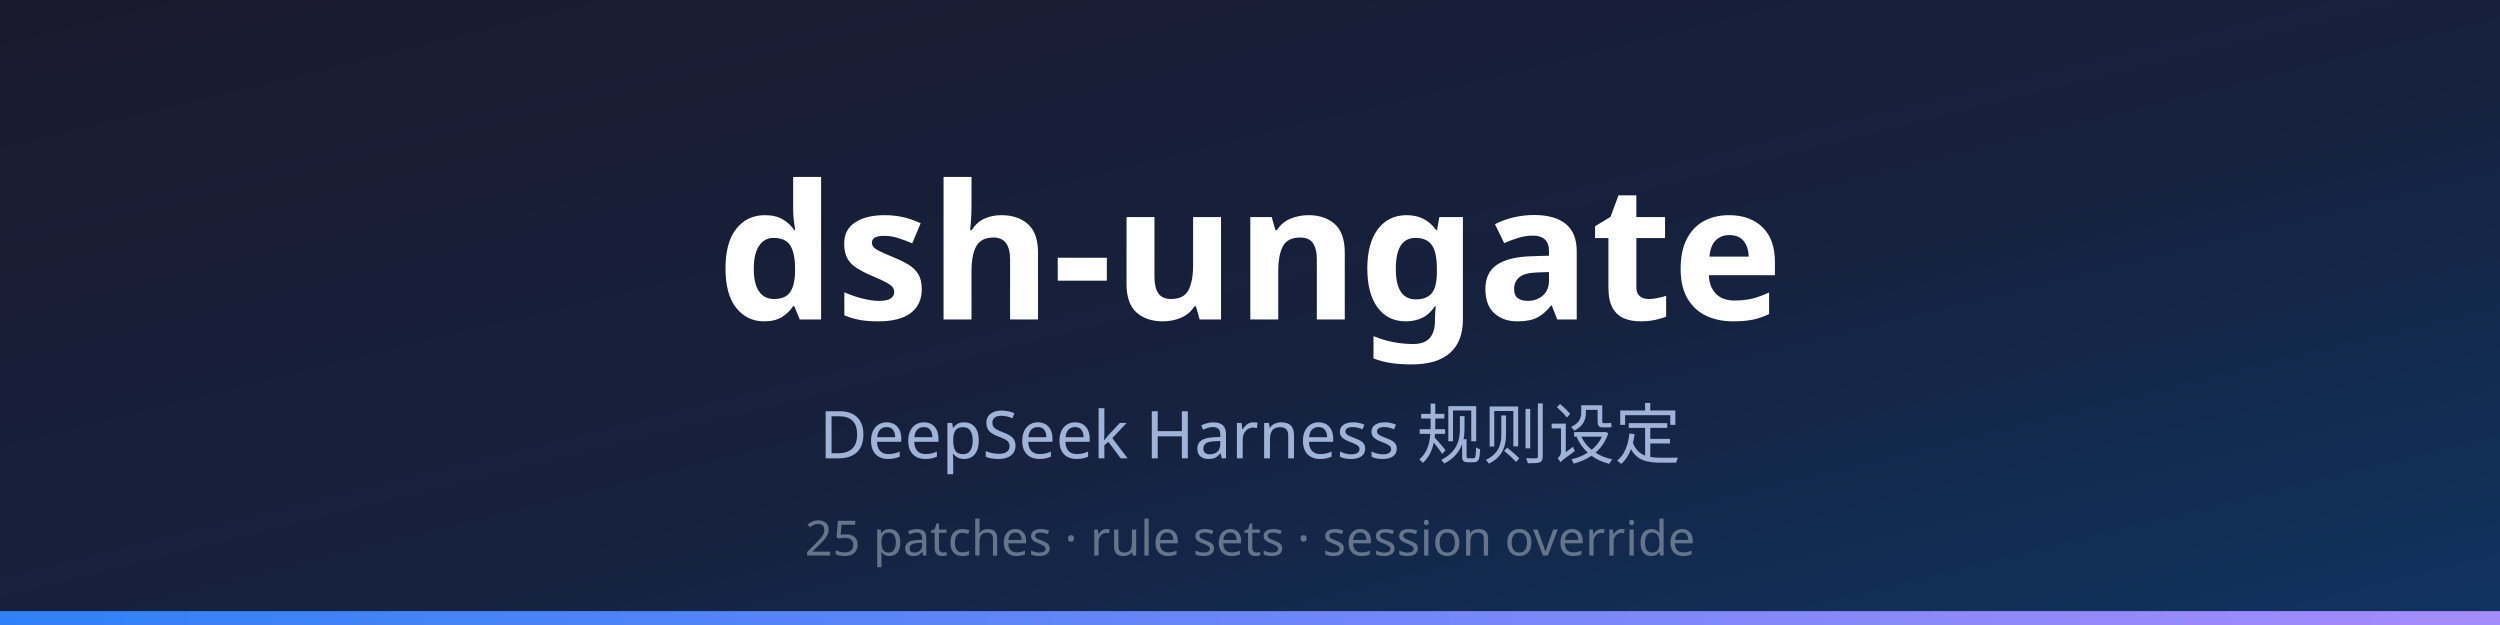
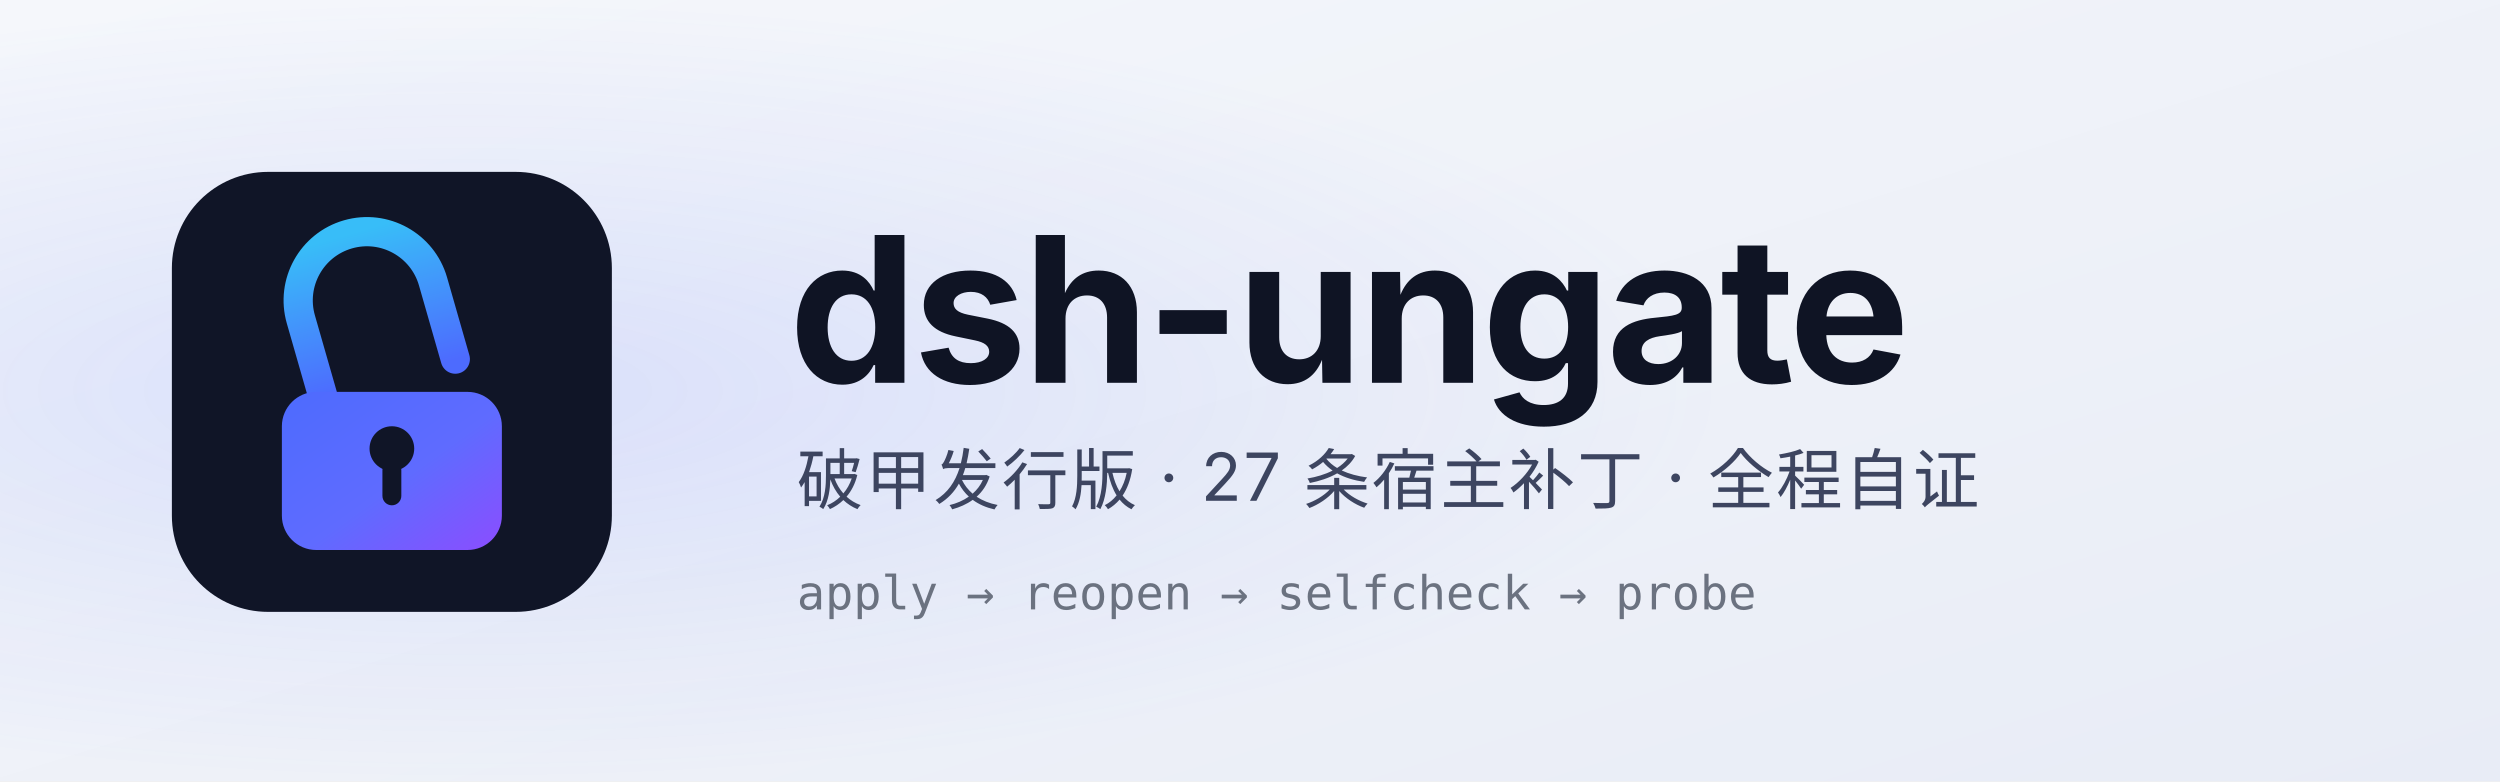
- <svg xmlns="http://www.w3.org/2000/svg" width="720" height="180" viewBox="0 0 720 180">
+ <svg xmlns="http://www.w3.org/2000/svg" width="1280" height="400" viewBox="0 0 1280 400">
  <defs>
-     <linearGradient id="bg" x1="0" y1="0" x2="1" y2="1">
-       <stop offset="0%" stop-color="#1a1a2e" />
-       <stop offset="55%" stop-color="#16213e" />
-       <stop offset="100%" stop-color="#0f3460" />
+     <linearGradient id="lb-bg" x1="0" y1="0" x2="1" y2="1">
+       <stop offset="0%" stop-color="#f5f7fb" />
+       <stop offset="100%" stop-color="#e8ecf6" />
    </linearGradient>
-     <linearGradient id="accent" x1="0" y1="0" x2="1" y2="0">
-       <stop offset="0%" stop-color="#2f81f7" />
-       <stop offset="100%" stop-color="#a78bfa" />
+     <linearGradient id="lb-lock" x1="0" y1="0" x2="1" y2="1">
+       <stop offset="0%" stop-color="#4d6bfe" />
+       <stop offset="55%" stop-color="#5f6bff" />
+       <stop offset="100%" stop-color="#8b4dff" />
    </linearGradient>
+     <linearGradient id="lb-shackle" x1="0" y1="0" x2="0" y2="1">
+       <stop offset="0%" stop-color="#38bdf8" />
+       <stop offset="100%" stop-color="#4d6bfe" />
+     </linearGradient>
+     <radialGradient id="lb-glow" cx="0.19" cy="0.5" r="0.5">
+       <stop offset="0%" stop-color="#4d6bfe" stop-opacity="0.14" />
+       <stop offset="100%" stop-color="#4d6bfe" stop-opacity="0" />
+     </radialGradient>
  </defs>
-   <rect width="720" height="180" fill="url(#bg)" />
-   <rect x="0" y="176" width="720" height="4" fill="url(#accent)" />
-   <text x="360" y="92" font-family="'Segoe UI', system-ui, sans-serif" font-size="54" font-weight="700" fill="#ffffff" text-anchor="middle">dsh-ungate</text>
-   <text x="360" y="132" font-family="'Segoe UI', system-ui, sans-serif" font-size="19" fill="#9fb3d8" text-anchor="middle">DeepSeek Harness 规则设定</text>
-   <text x="360" y="160" font-family="'Segoe UI', system-ui, sans-serif" font-size="14" fill="#64748b" text-anchor="middle">25 patches · rule sets · session override</text>
+   <rect width="1280" height="400" fill="url(#lb-bg)" />
+   <rect width="1280" height="400" fill="url(#lb-glow)" />
+   <g transform="translate(88 88) scale(0.44)">
+     <rect width="512" height="512" rx="112" fill="#101527" />
+     <g transform="rotate(-16 176 262)">
+       <path d="M176 262 V168 a80 80 0 0 1 160 0 V262" fill="none" stroke="url(#lb-shackle)" stroke-width="34" stroke-linecap="round" />
+     </g>
+     <rect x="128" y="256" width="256" height="184" rx="40" fill="url(#lb-lock)" />
+     <circle cx="256" cy="322" r="26" fill="#101527" />
+     <rect x="245" y="336" width="22" height="52" rx="11" fill="#101527" />
+   </g>
+   <text x="404" y="196" font-family="ui-sans-serif, system-ui, -apple-system, 'Segoe UI', sans-serif" font-size="104" font-weight="700" fill="#0f1424" letter-spacing="-2">dsh-ungate</text>
+   <text x="408" y="258" font-family="ui-sans-serif, system-ui, -apple-system, 'Segoe UI', sans-serif" font-size="34" fill="#3d4560" letter-spacing="1">破甲发行版 · 27 条宿主补丁 · 全程自证</text>
+   <text x="408" y="312" font-family="ui-monospace, 'SF Mono', Menlo, monospace" font-size="24" fill="#6b7280">apply → reopen → selfcheck → probe</text>
</svg>
